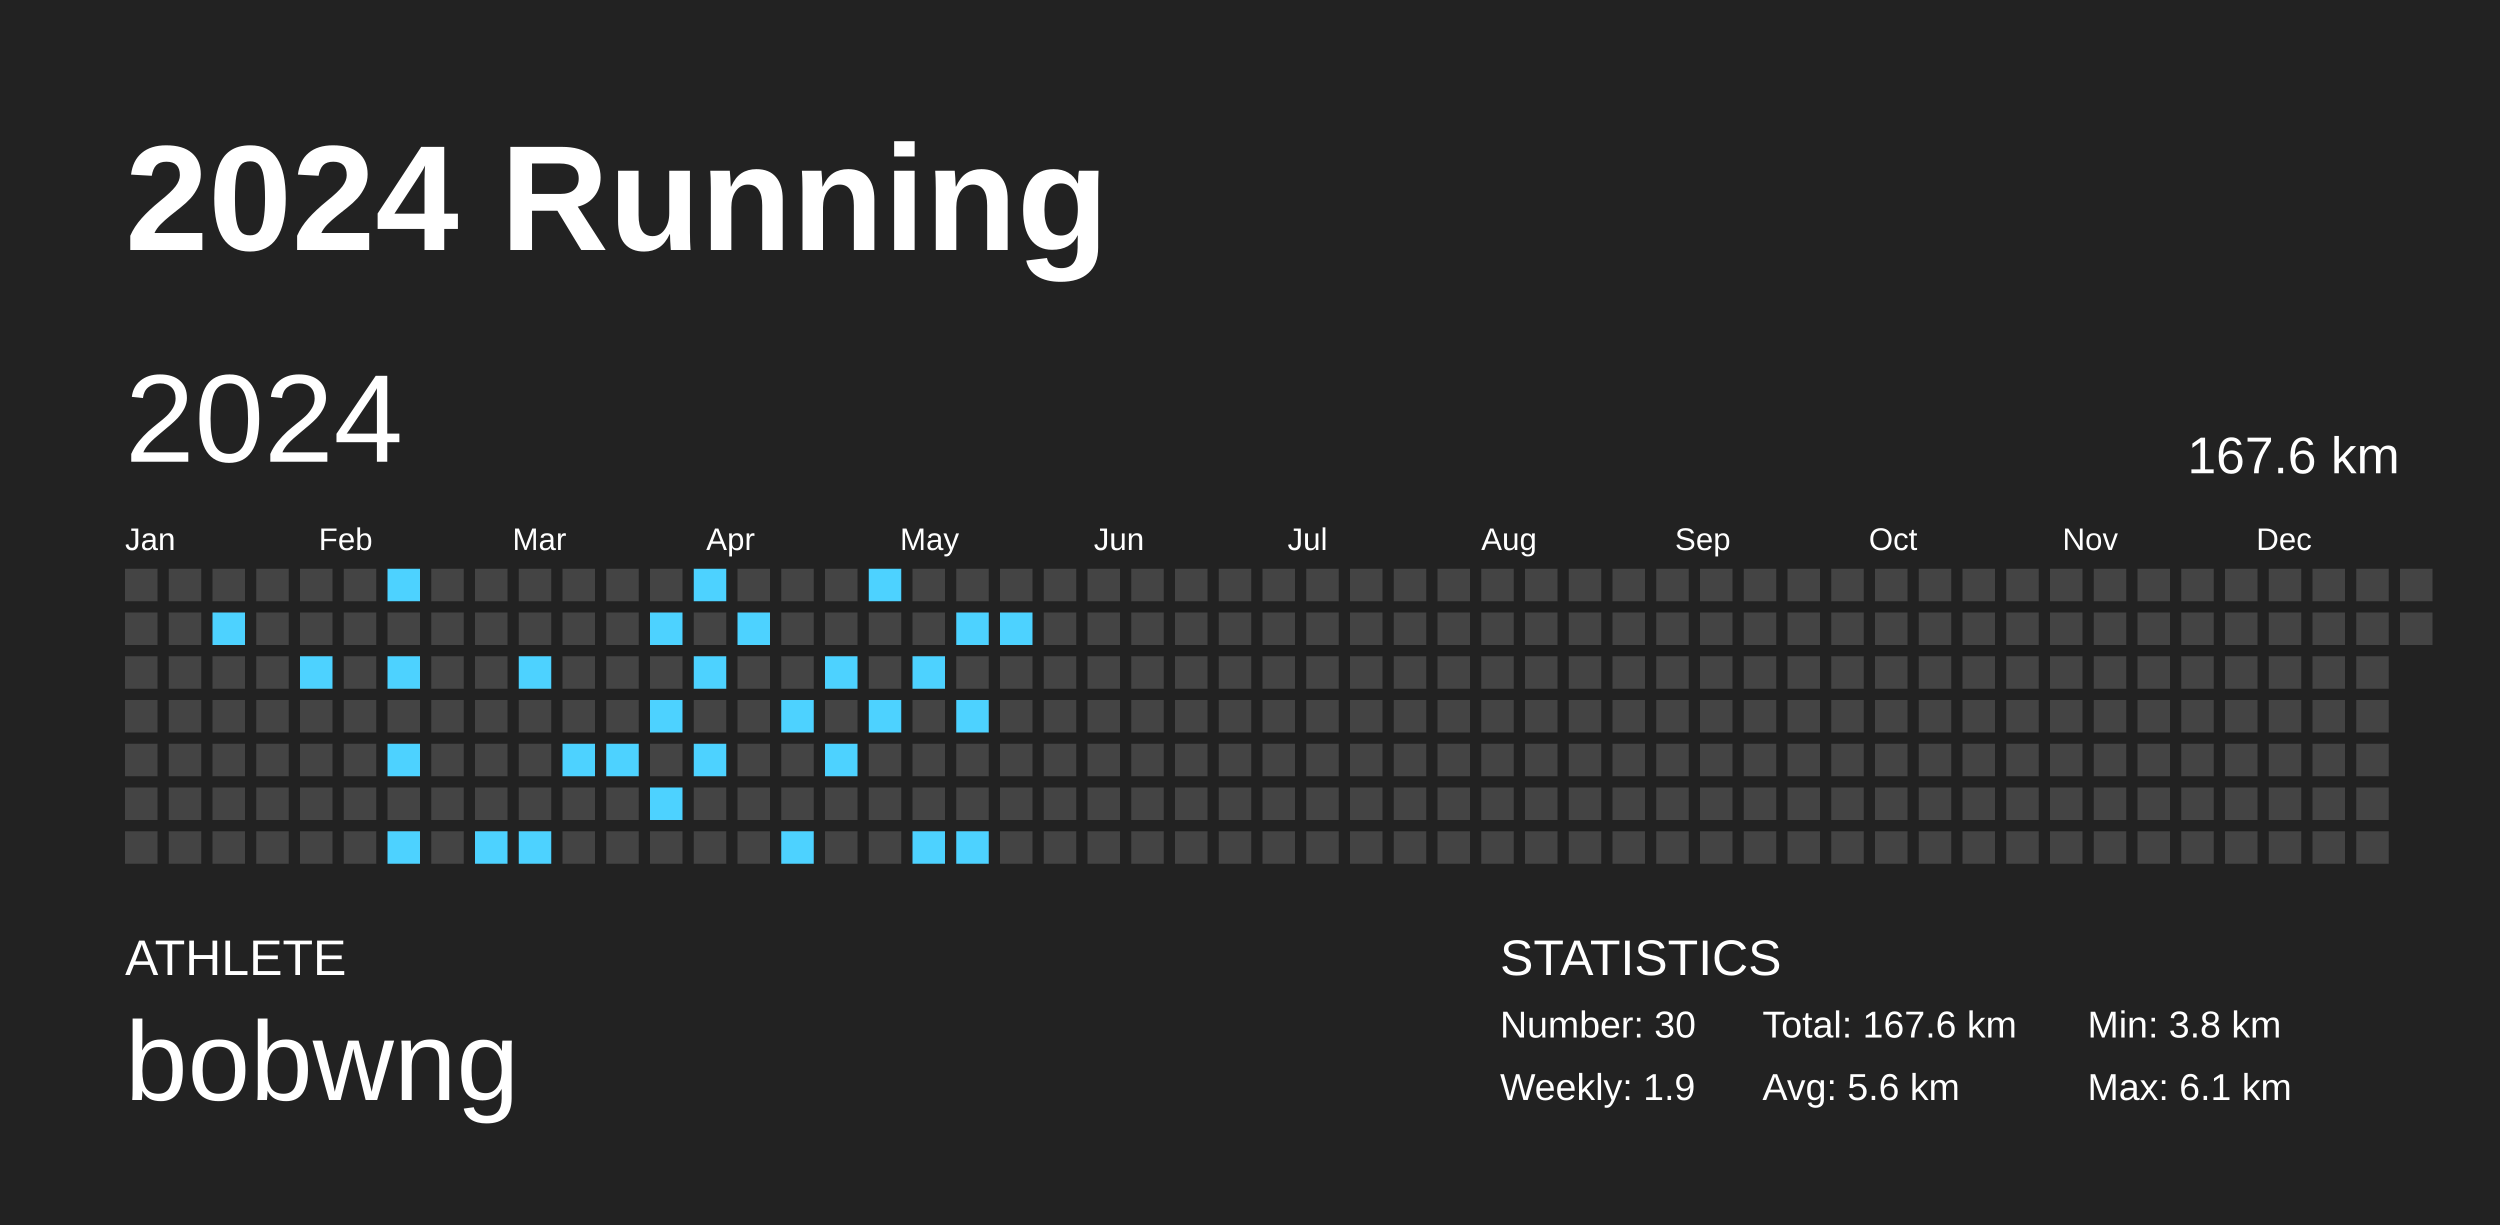
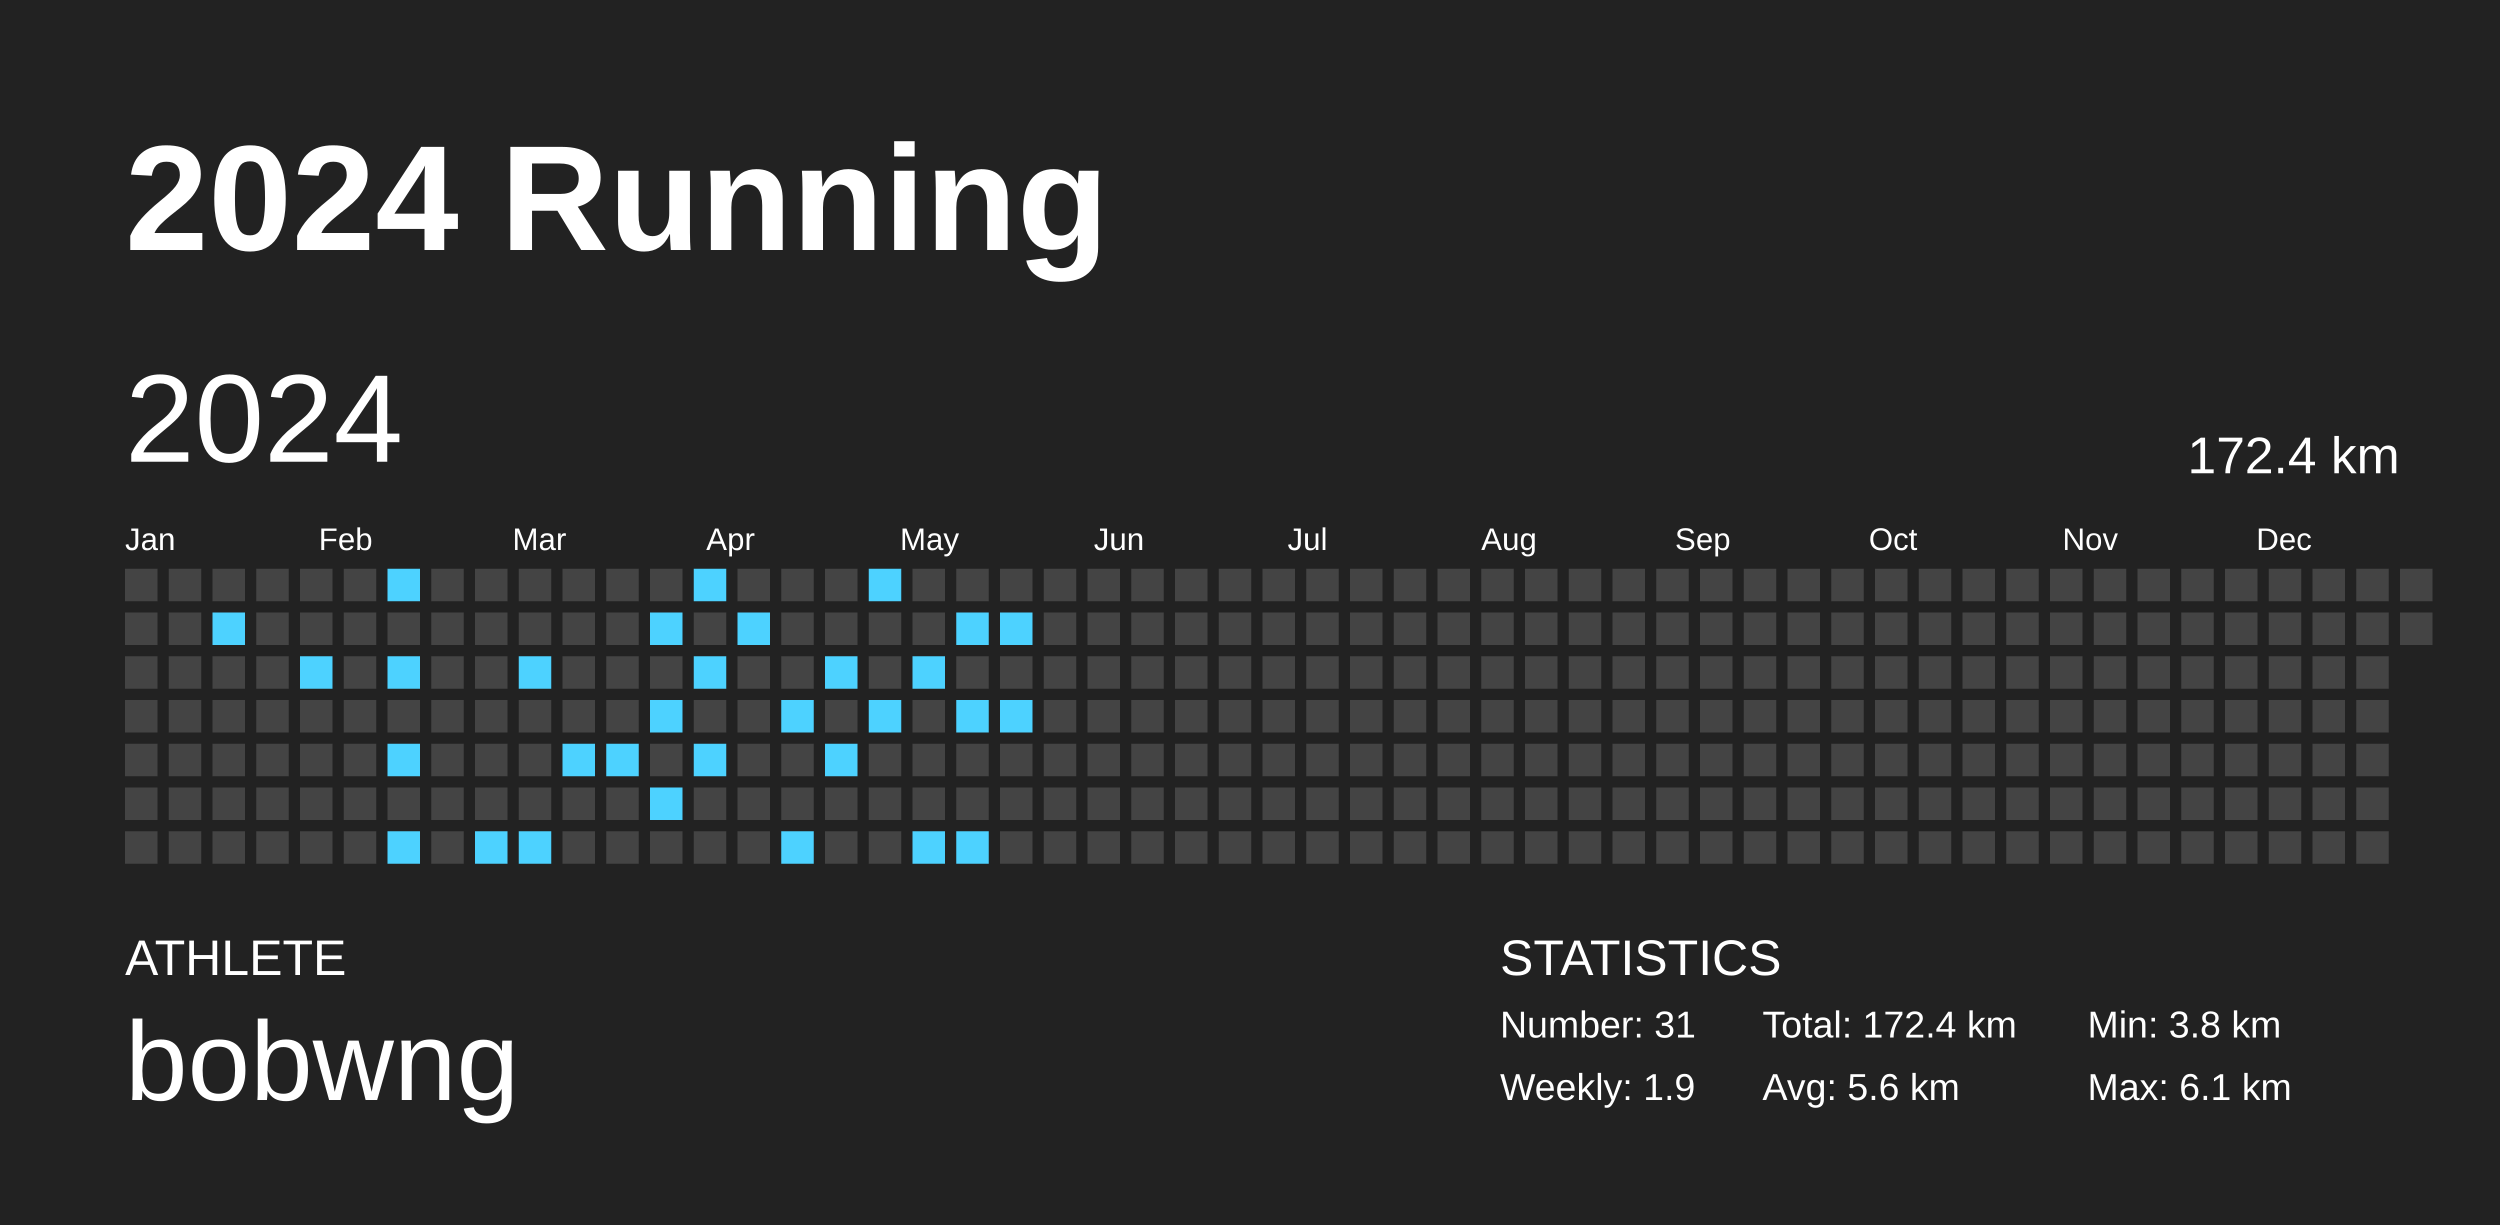
<svg xmlns="http://www.w3.org/2000/svg" baseProfile="full" height="98mm" version="1.1" viewBox="0,0,200,98" width="200mm">
  <defs />
  <rect fill="#222222" height="98" width="200" x="0" y="0" />
  <text fill="#FFFFFF" style="font-size:12px; font-family:Arial; font-weight:bold;" x="10" y="20">2024 Running</text>
  <text fill="#FFFFFF" style="font-size:4px; font-family:Arial" x="10" y="78">ATHLETE</text>
  <text fill="#FFFFFF" style="font-size:9px; font-family:Arial" x="10" y="88">bobwng</text>
  <text fill="#FFFFFF" style="font-size:4px; font-family:Arial" x="120" y="78">STATISTICS</text>
-   <text fill="#FFFFFF" style="font-size:3px; font-family:Arial" x="120" y="83">Number: 30</text>
+   <text fill="#FFFFFF" style="font-size:3px; font-family:Arial" x="120" y="83">Number: 31</text>
  <text fill="#FFFFFF" style="font-size:3px; font-family:Arial" x="120" y="88">Weekly: 1.9</text>
-   <text fill="#FFFFFF" style="font-size:3px; font-family:Arial" x="141" y="83">Total: 167.6 km</text>
+   <text fill="#FFFFFF" style="font-size:3px; font-family:Arial" x="141" y="83">Total: 172.4 km</text>
  <text fill="#FFFFFF" style="font-size:3px; font-family:Arial" x="141" y="88">Avg: 5.6 km</text>
  <text fill="#FFFFFF" style="font-size:3px; font-family:Arial" x="167" y="83">Min: 3.8 km</text>
  <text fill="#FFFFFF" style="font-size:3px; font-family:Arial" x="167" y="88">Max: 6.1 km</text>
  <text dominant-baseline="hanging" fill="#FFFFFF" style="font-size:10.0px; font-family:Arial;" x="10" y="30">2024</text>
-   <text dominant-baseline="hanging" fill="#FFFFFF" style="font-size:4.125px; font-family:Arial;" x="175" y="35">167.6 km</text>
+   <text dominant-baseline="hanging" fill="#FFFFFF" style="font-size:4.125px; font-family:Arial;" x="175" y="35">172.4 km</text>
  <text fill="#FFFFFF" style="font-size:2.5px; font-family:Arial" x="10.0" y="44">Jan</text>
  <text fill="#FFFFFF" style="font-size:2.5px; font-family:Arial" x="25.5" y="44">Feb</text>
  <text fill="#FFFFFF" style="font-size:2.5px; font-family:Arial" x="41.0" y="44">Mar</text>
  <text fill="#FFFFFF" style="font-size:2.5px; font-family:Arial" x="56.5" y="44">Apr</text>
  <text fill="#FFFFFF" style="font-size:2.5px; font-family:Arial" x="72.0" y="44">May</text>
  <text fill="#FFFFFF" style="font-size:2.5px; font-family:Arial" x="87.5" y="44">Jun</text>
  <text fill="#FFFFFF" style="font-size:2.5px; font-family:Arial" x="103.0" y="44">Jul</text>
  <text fill="#FFFFFF" style="font-size:2.5px; font-family:Arial" x="118.5" y="44">Aug</text>
  <text fill="#FFFFFF" style="font-size:2.5px; font-family:Arial" x="134.0" y="44">Sep</text>
  <text fill="#FFFFFF" style="font-size:2.5px; font-family:Arial" x="149.5" y="44">Oct</text>
  <text fill="#FFFFFF" style="font-size:2.5px; font-family:Arial" x="165.0" y="44">Nov</text>
  <text fill="#FFFFFF" style="font-size:2.5px; font-family:Arial" x="180.5" y="44">Dec</text>
  <rect fill="#444444" height="2.6" width="2.6" x="10.0" y="45.5" />
  <rect fill="#444444" height="2.6" width="2.6" x="10.0" y="49.0" />
  <rect fill="#444444" height="2.6" width="2.6" x="10.0" y="52.5" />
  <rect fill="#444444" height="2.6" width="2.6" x="10.0" y="56.0" />
  <rect fill="#444444" height="2.6" width="2.6" x="10.0" y="59.5" />
  <rect fill="#444444" height="2.6" width="2.6" x="10.0" y="63.0" />
  <rect fill="#444444" height="2.6" width="2.6" x="10.0" y="66.5" />
  <rect fill="#444444" height="2.6" width="2.6" x="13.5" y="45.5" />
  <rect fill="#444444" height="2.6" width="2.6" x="13.5" y="49.0" />
  <rect fill="#444444" height="2.6" width="2.6" x="13.5" y="52.5" />
  <rect fill="#444444" height="2.6" width="2.6" x="13.5" y="56.0" />
  <rect fill="#444444" height="2.6" width="2.6" x="13.5" y="59.5" />
  <rect fill="#444444" height="2.6" width="2.6" x="13.5" y="63.0" />
  <rect fill="#444444" height="2.6" width="2.6" x="13.5" y="66.5" />
  <rect fill="#444444" height="2.6" width="2.6" x="17.0" y="45.5" />
  <rect fill="#4dd2ff" height="2.6" width="2.6" x="17.0" y="49.0" />
  <rect fill="#444444" height="2.6" width="2.6" x="17.0" y="52.5" />
  <rect fill="#444444" height="2.6" width="2.6" x="17.0" y="56.0" />
  <rect fill="#444444" height="2.6" width="2.6" x="17.0" y="59.5" />
  <rect fill="#444444" height="2.6" width="2.6" x="17.0" y="63.0" />
  <rect fill="#444444" height="2.6" width="2.6" x="17.0" y="66.5" />
  <rect fill="#444444" height="2.6" width="2.6" x="20.5" y="45.5" />
  <rect fill="#444444" height="2.6" width="2.6" x="20.5" y="49.0" />
  <rect fill="#444444" height="2.6" width="2.6" x="20.5" y="52.5" />
  <rect fill="#444444" height="2.6" width="2.6" x="20.5" y="56.0" />
  <rect fill="#444444" height="2.6" width="2.6" x="20.5" y="59.5" />
  <rect fill="#444444" height="2.6" width="2.6" x="20.5" y="63.0" />
  <rect fill="#444444" height="2.6" width="2.6" x="20.5" y="66.5" />
  <rect fill="#444444" height="2.6" width="2.6" x="24.0" y="45.5" />
  <rect fill="#444444" height="2.6" width="2.6" x="24.0" y="49.0" />
  <rect fill="#4dd2ff" height="2.6" width="2.6" x="24.0" y="52.5" />
  <rect fill="#444444" height="2.6" width="2.6" x="24.0" y="56.0" />
  <rect fill="#444444" height="2.6" width="2.6" x="24.0" y="59.5" />
  <rect fill="#444444" height="2.6" width="2.6" x="24.0" y="63.0" />
  <rect fill="#444444" height="2.6" width="2.6" x="24.0" y="66.5" />
  <rect fill="#444444" height="2.6" width="2.6" x="27.5" y="45.5" />
  <rect fill="#444444" height="2.6" width="2.6" x="27.5" y="49.0" />
  <rect fill="#444444" height="2.6" width="2.6" x="27.5" y="52.5" />
  <rect fill="#444444" height="2.6" width="2.6" x="27.5" y="56.0" />
  <rect fill="#444444" height="2.6" width="2.6" x="27.5" y="59.5" />
  <rect fill="#444444" height="2.6" width="2.6" x="27.5" y="63.0" />
  <rect fill="#444444" height="2.6" width="2.6" x="27.5" y="66.5" />
  <rect fill="#4dd2ff" height="2.6" width="2.6" x="31.0" y="45.5" />
  <rect fill="#444444" height="2.6" width="2.6" x="31.0" y="49.0" />
  <rect fill="#4dd2ff" height="2.6" width="2.6" x="31.0" y="52.5" />
  <rect fill="#444444" height="2.6" width="2.6" x="31.0" y="56.0" />
  <rect fill="#4dd2ff" height="2.6" width="2.6" x="31.0" y="59.5" />
  <rect fill="#444444" height="2.6" width="2.6" x="31.0" y="63.0" />
  <rect fill="#4dd2ff" height="2.6" width="2.6" x="31.0" y="66.5" />
  <rect fill="#444444" height="2.6" width="2.6" x="34.5" y="45.5" />
  <rect fill="#444444" height="2.6" width="2.6" x="34.5" y="49.0" />
  <rect fill="#444444" height="2.6" width="2.6" x="34.5" y="52.5" />
  <rect fill="#444444" height="2.6" width="2.6" x="34.5" y="56.0" />
  <rect fill="#444444" height="2.6" width="2.6" x="34.5" y="59.5" />
  <rect fill="#444444" height="2.6" width="2.6" x="34.5" y="63.0" />
  <rect fill="#444444" height="2.6" width="2.6" x="34.5" y="66.5" />
  <rect fill="#444444" height="2.6" width="2.6" x="38.0" y="45.5" />
  <rect fill="#444444" height="2.6" width="2.6" x="38.0" y="49.0" />
  <rect fill="#444444" height="2.6" width="2.6" x="38.0" y="52.5" />
  <rect fill="#444444" height="2.6" width="2.6" x="38.0" y="56.0" />
  <rect fill="#444444" height="2.6" width="2.6" x="38.0" y="59.5" />
  <rect fill="#444444" height="2.6" width="2.6" x="38.0" y="63.0" />
  <rect fill="#4dd2ff" height="2.6" width="2.6" x="38.0" y="66.5" />
  <rect fill="#444444" height="2.6" width="2.6" x="41.5" y="45.5" />
  <rect fill="#444444" height="2.6" width="2.6" x="41.5" y="49.0" />
  <rect fill="#4dd2ff" height="2.6" width="2.6" x="41.5" y="52.5" />
  <rect fill="#444444" height="2.6" width="2.6" x="41.5" y="56.0" />
  <rect fill="#444444" height="2.6" width="2.6" x="41.5" y="59.5" />
  <rect fill="#444444" height="2.6" width="2.6" x="41.5" y="63.0" />
  <rect fill="#4dd2ff" height="2.6" width="2.6" x="41.5" y="66.5" />
  <rect fill="#444444" height="2.6" width="2.6" x="45.0" y="45.5" />
  <rect fill="#444444" height="2.6" width="2.6" x="45.0" y="49.0" />
  <rect fill="#444444" height="2.6" width="2.6" x="45.0" y="52.5" />
  <rect fill="#444444" height="2.6" width="2.6" x="45.0" y="56.0" />
  <rect fill="#4dd2ff" height="2.6" width="2.6" x="45.0" y="59.5" />
  <rect fill="#444444" height="2.6" width="2.6" x="45.0" y="63.0" />
  <rect fill="#444444" height="2.6" width="2.6" x="45.0" y="66.5" />
  <rect fill="#444444" height="2.6" width="2.6" x="48.5" y="45.5" />
  <rect fill="#444444" height="2.6" width="2.6" x="48.5" y="49.0" />
  <rect fill="#444444" height="2.6" width="2.6" x="48.5" y="52.5" />
  <rect fill="#444444" height="2.6" width="2.6" x="48.5" y="56.0" />
  <rect fill="#4dd2ff" height="2.6" width="2.6" x="48.5" y="59.5" />
  <rect fill="#444444" height="2.6" width="2.6" x="48.5" y="63.0" />
  <rect fill="#444444" height="2.6" width="2.6" x="48.5" y="66.5" />
  <rect fill="#444444" height="2.6" width="2.6" x="52.0" y="45.5" />
  <rect fill="#4dd2ff" height="2.6" width="2.6" x="52.0" y="49.0" />
  <rect fill="#444444" height="2.6" width="2.6" x="52.0" y="52.5" />
  <rect fill="#4dd2ff" height="2.6" width="2.6" x="52.0" y="56.0" />
  <rect fill="#444444" height="2.6" width="2.6" x="52.0" y="59.5" />
  <rect fill="#4dd2ff" height="2.6" width="2.6" x="52.0" y="63.0" />
  <rect fill="#444444" height="2.6" width="2.6" x="52.0" y="66.5" />
  <rect fill="#4dd2ff" height="2.6" width="2.6" x="55.5" y="45.5" />
  <rect fill="#444444" height="2.6" width="2.6" x="55.5" y="49.0" />
  <rect fill="#4dd2ff" height="2.6" width="2.6" x="55.5" y="52.5" />
  <rect fill="#444444" height="2.6" width="2.6" x="55.5" y="56.0" />
  <rect fill="#4dd2ff" height="2.6" width="2.6" x="55.5" y="59.5" />
  <rect fill="#444444" height="2.6" width="2.6" x="55.5" y="63.0" />
  <rect fill="#444444" height="2.6" width="2.6" x="55.5" y="66.5" />
  <rect fill="#444444" height="2.6" width="2.6" x="59.0" y="45.5" />
  <rect fill="#4dd2ff" height="2.6" width="2.6" x="59.0" y="49.0" />
  <rect fill="#444444" height="2.6" width="2.6" x="59.0" y="52.5" />
  <rect fill="#444444" height="2.6" width="2.6" x="59.0" y="56.0" />
  <rect fill="#444444" height="2.6" width="2.6" x="59.0" y="59.5" />
  <rect fill="#444444" height="2.6" width="2.6" x="59.0" y="63.0" />
  <rect fill="#444444" height="2.6" width="2.6" x="59.0" y="66.5" />
  <rect fill="#444444" height="2.6" width="2.6" x="62.5" y="45.5" />
  <rect fill="#444444" height="2.6" width="2.6" x="62.5" y="49.0" />
  <rect fill="#444444" height="2.6" width="2.6" x="62.5" y="52.5" />
  <rect fill="#4dd2ff" height="2.6" width="2.6" x="62.5" y="56.0" />
  <rect fill="#444444" height="2.6" width="2.6" x="62.5" y="59.5" />
  <rect fill="#444444" height="2.6" width="2.6" x="62.5" y="63.0" />
  <rect fill="#4dd2ff" height="2.6" width="2.6" x="62.5" y="66.5" />
  <rect fill="#444444" height="2.6" width="2.6" x="66.0" y="45.5" />
  <rect fill="#444444" height="2.6" width="2.6" x="66.0" y="49.0" />
  <rect fill="#4dd2ff" height="2.6" width="2.6" x="66.0" y="52.5" />
  <rect fill="#444444" height="2.6" width="2.6" x="66.0" y="56.0" />
  <rect fill="#4dd2ff" height="2.6" width="2.6" x="66.0" y="59.5" />
  <rect fill="#444444" height="2.6" width="2.6" x="66.0" y="63.0" />
  <rect fill="#444444" height="2.6" width="2.6" x="66.0" y="66.5" />
  <rect fill="#4dd2ff" height="2.6" width="2.6" x="69.5" y="45.5" />
  <rect fill="#444444" height="2.6" width="2.6" x="69.5" y="49.0" />
  <rect fill="#444444" height="2.6" width="2.6" x="69.5" y="52.5" />
  <rect fill="#4dd2ff" height="2.6" width="2.6" x="69.5" y="56.0" />
  <rect fill="#444444" height="2.6" width="2.6" x="69.5" y="59.5" />
  <rect fill="#444444" height="2.6" width="2.6" x="69.5" y="63.0" />
  <rect fill="#444444" height="2.6" width="2.6" x="69.5" y="66.5" />
  <rect fill="#444444" height="2.6" width="2.6" x="73.0" y="45.5" />
  <rect fill="#444444" height="2.6" width="2.6" x="73.0" y="49.0" />
  <rect fill="#4dd2ff" height="2.6" width="2.6" x="73.0" y="52.5" />
  <rect fill="#444444" height="2.6" width="2.6" x="73.0" y="56.0" />
  <rect fill="#444444" height="2.6" width="2.6" x="73.0" y="59.5" />
  <rect fill="#444444" height="2.6" width="2.6" x="73.0" y="63.0" />
  <rect fill="#4dd2ff" height="2.6" width="2.6" x="73.0" y="66.5" />
  <rect fill="#444444" height="2.6" width="2.6" x="76.5" y="45.5" />
  <rect fill="#4dd2ff" height="2.6" width="2.6" x="76.5" y="49.0" />
  <rect fill="#444444" height="2.6" width="2.6" x="76.5" y="52.5" />
  <rect fill="#4dd2ff" height="2.6" width="2.6" x="76.5" y="56.0" />
  <rect fill="#444444" height="2.6" width="2.6" x="76.5" y="59.5" />
  <rect fill="#444444" height="2.6" width="2.6" x="76.5" y="63.0" />
  <rect fill="#4dd2ff" height="2.6" width="2.6" x="76.5" y="66.5" />
  <rect fill="#444444" height="2.6" width="2.6" x="80.0" y="45.5" />
  <rect fill="#4dd2ff" height="2.6" width="2.6" x="80.0" y="49.0" />
  <rect fill="#444444" height="2.6" width="2.6" x="80.0" y="52.5" />
-   <rect fill="#444444" height="2.6" width="2.6" x="80.0" y="56.0" />
+   <rect fill="#4dd2ff" height="2.6" width="2.6" x="80.0" y="56.0" />
  <rect fill="#444444" height="2.6" width="2.6" x="80.0" y="59.5" />
  <rect fill="#444444" height="2.6" width="2.6" x="80.0" y="63.0" />
  <rect fill="#444444" height="2.6" width="2.6" x="80.0" y="66.5" />
  <rect fill="#444444" height="2.6" width="2.6" x="83.5" y="45.5" />
  <rect fill="#444444" height="2.6" width="2.6" x="83.5" y="49.0" />
  <rect fill="#444444" height="2.6" width="2.6" x="83.5" y="52.5" />
  <rect fill="#444444" height="2.6" width="2.6" x="83.5" y="56.0" />
  <rect fill="#444444" height="2.6" width="2.6" x="83.5" y="59.5" />
  <rect fill="#444444" height="2.6" width="2.6" x="83.5" y="63.0" />
  <rect fill="#444444" height="2.6" width="2.6" x="83.5" y="66.5" />
  <rect fill="#444444" height="2.6" width="2.6" x="87.0" y="45.5" />
  <rect fill="#444444" height="2.6" width="2.6" x="87.0" y="49.0" />
  <rect fill="#444444" height="2.6" width="2.6" x="87.0" y="52.5" />
  <rect fill="#444444" height="2.6" width="2.6" x="87.0" y="56.0" />
  <rect fill="#444444" height="2.6" width="2.6" x="87.0" y="59.5" />
  <rect fill="#444444" height="2.6" width="2.6" x="87.0" y="63.0" />
  <rect fill="#444444" height="2.6" width="2.6" x="87.0" y="66.5" />
  <rect fill="#444444" height="2.6" width="2.6" x="90.5" y="45.5" />
  <rect fill="#444444" height="2.6" width="2.6" x="90.5" y="49.0" />
  <rect fill="#444444" height="2.6" width="2.6" x="90.5" y="52.5" />
  <rect fill="#444444" height="2.6" width="2.6" x="90.5" y="56.0" />
  <rect fill="#444444" height="2.6" width="2.6" x="90.5" y="59.5" />
  <rect fill="#444444" height="2.6" width="2.6" x="90.5" y="63.0" />
  <rect fill="#444444" height="2.6" width="2.6" x="90.5" y="66.5" />
  <rect fill="#444444" height="2.6" width="2.6" x="94.0" y="45.5" />
  <rect fill="#444444" height="2.6" width="2.6" x="94.0" y="49.0" />
  <rect fill="#444444" height="2.6" width="2.6" x="94.0" y="52.5" />
  <rect fill="#444444" height="2.6" width="2.6" x="94.0" y="56.0" />
  <rect fill="#444444" height="2.6" width="2.6" x="94.0" y="59.5" />
  <rect fill="#444444" height="2.6" width="2.6" x="94.0" y="63.0" />
  <rect fill="#444444" height="2.6" width="2.6" x="94.0" y="66.5" />
  <rect fill="#444444" height="2.6" width="2.6" x="97.5" y="45.5" />
  <rect fill="#444444" height="2.6" width="2.6" x="97.5" y="49.0" />
  <rect fill="#444444" height="2.6" width="2.6" x="97.5" y="52.5" />
  <rect fill="#444444" height="2.6" width="2.6" x="97.5" y="56.0" />
  <rect fill="#444444" height="2.6" width="2.6" x="97.5" y="59.5" />
  <rect fill="#444444" height="2.6" width="2.6" x="97.5" y="63.0" />
  <rect fill="#444444" height="2.6" width="2.6" x="97.5" y="66.5" />
  <rect fill="#444444" height="2.6" width="2.6" x="101.0" y="45.5" />
  <rect fill="#444444" height="2.6" width="2.6" x="101.0" y="49.0" />
  <rect fill="#444444" height="2.6" width="2.6" x="101.0" y="52.5" />
  <rect fill="#444444" height="2.6" width="2.6" x="101.0" y="56.0" />
  <rect fill="#444444" height="2.6" width="2.6" x="101.0" y="59.5" />
  <rect fill="#444444" height="2.6" width="2.6" x="101.0" y="63.0" />
  <rect fill="#444444" height="2.6" width="2.6" x="101.0" y="66.5" />
  <rect fill="#444444" height="2.6" width="2.6" x="104.5" y="45.5" />
  <rect fill="#444444" height="2.6" width="2.6" x="104.5" y="49.0" />
  <rect fill="#444444" height="2.6" width="2.6" x="104.5" y="52.5" />
  <rect fill="#444444" height="2.6" width="2.6" x="104.5" y="56.0" />
  <rect fill="#444444" height="2.6" width="2.6" x="104.5" y="59.5" />
  <rect fill="#444444" height="2.6" width="2.6" x="104.5" y="63.0" />
  <rect fill="#444444" height="2.6" width="2.6" x="104.5" y="66.5" />
  <rect fill="#444444" height="2.6" width="2.6" x="108.0" y="45.5" />
  <rect fill="#444444" height="2.6" width="2.6" x="108.0" y="49.0" />
  <rect fill="#444444" height="2.6" width="2.6" x="108.0" y="52.5" />
  <rect fill="#444444" height="2.6" width="2.6" x="108.0" y="56.0" />
  <rect fill="#444444" height="2.6" width="2.6" x="108.0" y="59.5" />
  <rect fill="#444444" height="2.6" width="2.6" x="108.0" y="63.0" />
  <rect fill="#444444" height="2.6" width="2.6" x="108.0" y="66.5" />
  <rect fill="#444444" height="2.6" width="2.6" x="111.5" y="45.5" />
  <rect fill="#444444" height="2.6" width="2.6" x="111.5" y="49.0" />
  <rect fill="#444444" height="2.6" width="2.6" x="111.5" y="52.5" />
  <rect fill="#444444" height="2.6" width="2.6" x="111.5" y="56.0" />
  <rect fill="#444444" height="2.6" width="2.6" x="111.5" y="59.5" />
  <rect fill="#444444" height="2.6" width="2.6" x="111.5" y="63.0" />
  <rect fill="#444444" height="2.6" width="2.6" x="111.5" y="66.5" />
  <rect fill="#444444" height="2.6" width="2.6" x="115.0" y="45.5" />
  <rect fill="#444444" height="2.6" width="2.6" x="115.0" y="49.0" />
  <rect fill="#444444" height="2.6" width="2.6" x="115.0" y="52.5" />
  <rect fill="#444444" height="2.6" width="2.6" x="115.0" y="56.0" />
  <rect fill="#444444" height="2.6" width="2.6" x="115.0" y="59.5" />
  <rect fill="#444444" height="2.6" width="2.6" x="115.0" y="63.0" />
  <rect fill="#444444" height="2.6" width="2.6" x="115.0" y="66.5" />
  <rect fill="#444444" height="2.6" width="2.6" x="118.5" y="45.5" />
  <rect fill="#444444" height="2.6" width="2.6" x="118.5" y="49.0" />
  <rect fill="#444444" height="2.6" width="2.6" x="118.5" y="52.5" />
  <rect fill="#444444" height="2.6" width="2.6" x="118.5" y="56.0" />
  <rect fill="#444444" height="2.6" width="2.6" x="118.5" y="59.5" />
  <rect fill="#444444" height="2.6" width="2.6" x="118.5" y="63.0" />
  <rect fill="#444444" height="2.6" width="2.6" x="118.5" y="66.5" />
  <rect fill="#444444" height="2.6" width="2.6" x="122.0" y="45.5" />
  <rect fill="#444444" height="2.6" width="2.6" x="122.0" y="49.0" />
  <rect fill="#444444" height="2.6" width="2.6" x="122.0" y="52.5" />
  <rect fill="#444444" height="2.6" width="2.6" x="122.0" y="56.0" />
  <rect fill="#444444" height="2.6" width="2.6" x="122.0" y="59.5" />
  <rect fill="#444444" height="2.6" width="2.6" x="122.0" y="63.0" />
  <rect fill="#444444" height="2.6" width="2.6" x="122.0" y="66.5" />
  <rect fill="#444444" height="2.6" width="2.6" x="125.5" y="45.5" />
  <rect fill="#444444" height="2.6" width="2.6" x="125.5" y="49.0" />
  <rect fill="#444444" height="2.6" width="2.6" x="125.5" y="52.5" />
  <rect fill="#444444" height="2.6" width="2.6" x="125.5" y="56.0" />
  <rect fill="#444444" height="2.6" width="2.6" x="125.5" y="59.5" />
  <rect fill="#444444" height="2.6" width="2.6" x="125.5" y="63.0" />
  <rect fill="#444444" height="2.6" width="2.6" x="125.5" y="66.5" />
  <rect fill="#444444" height="2.6" width="2.6" x="129.0" y="45.5" />
  <rect fill="#444444" height="2.6" width="2.6" x="129.0" y="49.0" />
  <rect fill="#444444" height="2.6" width="2.6" x="129.0" y="52.5" />
  <rect fill="#444444" height="2.6" width="2.6" x="129.0" y="56.0" />
  <rect fill="#444444" height="2.6" width="2.6" x="129.0" y="59.5" />
  <rect fill="#444444" height="2.6" width="2.6" x="129.0" y="63.0" />
  <rect fill="#444444" height="2.6" width="2.6" x="129.0" y="66.5" />
  <rect fill="#444444" height="2.6" width="2.6" x="132.5" y="45.5" />
  <rect fill="#444444" height="2.6" width="2.6" x="132.5" y="49.0" />
  <rect fill="#444444" height="2.6" width="2.6" x="132.5" y="52.5" />
  <rect fill="#444444" height="2.6" width="2.6" x="132.5" y="56.0" />
  <rect fill="#444444" height="2.6" width="2.6" x="132.5" y="59.5" />
  <rect fill="#444444" height="2.6" width="2.6" x="132.5" y="63.0" />
  <rect fill="#444444" height="2.6" width="2.6" x="132.5" y="66.5" />
  <rect fill="#444444" height="2.6" width="2.6" x="136.0" y="45.5" />
  <rect fill="#444444" height="2.6" width="2.6" x="136.0" y="49.0" />
  <rect fill="#444444" height="2.6" width="2.6" x="136.0" y="52.5" />
  <rect fill="#444444" height="2.6" width="2.6" x="136.0" y="56.0" />
  <rect fill="#444444" height="2.6" width="2.6" x="136.0" y="59.5" />
  <rect fill="#444444" height="2.6" width="2.6" x="136.0" y="63.0" />
  <rect fill="#444444" height="2.6" width="2.6" x="136.0" y="66.5" />
  <rect fill="#444444" height="2.6" width="2.6" x="139.5" y="45.5" />
  <rect fill="#444444" height="2.6" width="2.6" x="139.5" y="49.0" />
  <rect fill="#444444" height="2.6" width="2.6" x="139.5" y="52.5" />
  <rect fill="#444444" height="2.6" width="2.6" x="139.5" y="56.0" />
  <rect fill="#444444" height="2.6" width="2.6" x="139.5" y="59.5" />
  <rect fill="#444444" height="2.6" width="2.6" x="139.5" y="63.0" />
  <rect fill="#444444" height="2.6" width="2.6" x="139.5" y="66.5" />
  <rect fill="#444444" height="2.6" width="2.6" x="143.0" y="45.5" />
  <rect fill="#444444" height="2.6" width="2.6" x="143.0" y="49.0" />
  <rect fill="#444444" height="2.6" width="2.6" x="143.0" y="52.5" />
  <rect fill="#444444" height="2.6" width="2.6" x="143.0" y="56.0" />
  <rect fill="#444444" height="2.6" width="2.6" x="143.0" y="59.5" />
  <rect fill="#444444" height="2.6" width="2.6" x="143.0" y="63.0" />
  <rect fill="#444444" height="2.6" width="2.6" x="143.0" y="66.5" />
  <rect fill="#444444" height="2.6" width="2.6" x="146.5" y="45.5" />
  <rect fill="#444444" height="2.6" width="2.6" x="146.5" y="49.0" />
  <rect fill="#444444" height="2.6" width="2.6" x="146.5" y="52.5" />
  <rect fill="#444444" height="2.6" width="2.6" x="146.5" y="56.0" />
  <rect fill="#444444" height="2.6" width="2.6" x="146.5" y="59.5" />
  <rect fill="#444444" height="2.6" width="2.6" x="146.5" y="63.0" />
  <rect fill="#444444" height="2.6" width="2.6" x="146.5" y="66.5" />
  <rect fill="#444444" height="2.6" width="2.6" x="150.0" y="45.5" />
  <rect fill="#444444" height="2.6" width="2.6" x="150.0" y="49.0" />
  <rect fill="#444444" height="2.6" width="2.6" x="150.0" y="52.5" />
  <rect fill="#444444" height="2.6" width="2.6" x="150.0" y="56.0" />
  <rect fill="#444444" height="2.6" width="2.6" x="150.0" y="59.5" />
  <rect fill="#444444" height="2.6" width="2.6" x="150.0" y="63.0" />
  <rect fill="#444444" height="2.6" width="2.6" x="150.0" y="66.5" />
  <rect fill="#444444" height="2.6" width="2.6" x="153.5" y="45.5" />
  <rect fill="#444444" height="2.6" width="2.6" x="153.5" y="49.0" />
  <rect fill="#444444" height="2.6" width="2.6" x="153.5" y="52.5" />
  <rect fill="#444444" height="2.6" width="2.6" x="153.5" y="56.0" />
  <rect fill="#444444" height="2.6" width="2.6" x="153.5" y="59.5" />
  <rect fill="#444444" height="2.6" width="2.6" x="153.5" y="63.0" />
  <rect fill="#444444" height="2.6" width="2.6" x="153.5" y="66.5" />
  <rect fill="#444444" height="2.6" width="2.6" x="157.0" y="45.5" />
  <rect fill="#444444" height="2.6" width="2.6" x="157.0" y="49.0" />
  <rect fill="#444444" height="2.6" width="2.6" x="157.0" y="52.5" />
  <rect fill="#444444" height="2.6" width="2.6" x="157.0" y="56.0" />
  <rect fill="#444444" height="2.6" width="2.6" x="157.0" y="59.5" />
  <rect fill="#444444" height="2.6" width="2.6" x="157.0" y="63.0" />
  <rect fill="#444444" height="2.6" width="2.6" x="157.0" y="66.5" />
  <rect fill="#444444" height="2.6" width="2.6" x="160.5" y="45.5" />
  <rect fill="#444444" height="2.6" width="2.6" x="160.5" y="49.0" />
  <rect fill="#444444" height="2.6" width="2.6" x="160.5" y="52.5" />
  <rect fill="#444444" height="2.6" width="2.6" x="160.5" y="56.0" />
  <rect fill="#444444" height="2.6" width="2.6" x="160.5" y="59.5" />
  <rect fill="#444444" height="2.6" width="2.6" x="160.5" y="63.0" />
  <rect fill="#444444" height="2.6" width="2.6" x="160.5" y="66.5" />
  <rect fill="#444444" height="2.6" width="2.6" x="164.0" y="45.5" />
  <rect fill="#444444" height="2.6" width="2.6" x="164.0" y="49.0" />
  <rect fill="#444444" height="2.6" width="2.6" x="164.0" y="52.5" />
  <rect fill="#444444" height="2.6" width="2.6" x="164.0" y="56.0" />
  <rect fill="#444444" height="2.6" width="2.6" x="164.0" y="59.5" />
  <rect fill="#444444" height="2.6" width="2.6" x="164.0" y="63.0" />
  <rect fill="#444444" height="2.6" width="2.6" x="164.0" y="66.5" />
  <rect fill="#444444" height="2.6" width="2.6" x="167.5" y="45.5" />
  <rect fill="#444444" height="2.6" width="2.6" x="167.5" y="49.0" />
  <rect fill="#444444" height="2.6" width="2.6" x="167.5" y="52.5" />
  <rect fill="#444444" height="2.6" width="2.6" x="167.5" y="56.0" />
  <rect fill="#444444" height="2.6" width="2.6" x="167.5" y="59.5" />
  <rect fill="#444444" height="2.6" width="2.6" x="167.5" y="63.0" />
  <rect fill="#444444" height="2.6" width="2.6" x="167.5" y="66.5" />
  <rect fill="#444444" height="2.6" width="2.6" x="171.0" y="45.5" />
  <rect fill="#444444" height="2.6" width="2.6" x="171.0" y="49.0" />
  <rect fill="#444444" height="2.6" width="2.6" x="171.0" y="52.5" />
  <rect fill="#444444" height="2.6" width="2.6" x="171.0" y="56.0" />
  <rect fill="#444444" height="2.6" width="2.6" x="171.0" y="59.5" />
  <rect fill="#444444" height="2.6" width="2.6" x="171.0" y="63.0" />
  <rect fill="#444444" height="2.6" width="2.6" x="171.0" y="66.5" />
  <rect fill="#444444" height="2.6" width="2.6" x="174.5" y="45.5" />
  <rect fill="#444444" height="2.6" width="2.6" x="174.5" y="49.0" />
  <rect fill="#444444" height="2.6" width="2.6" x="174.5" y="52.5" />
  <rect fill="#444444" height="2.6" width="2.6" x="174.5" y="56.0" />
  <rect fill="#444444" height="2.6" width="2.6" x="174.5" y="59.5" />
  <rect fill="#444444" height="2.6" width="2.6" x="174.5" y="63.0" />
  <rect fill="#444444" height="2.6" width="2.6" x="174.5" y="66.5" />
  <rect fill="#444444" height="2.6" width="2.6" x="178.0" y="45.5" />
  <rect fill="#444444" height="2.6" width="2.6" x="178.0" y="49.0" />
  <rect fill="#444444" height="2.6" width="2.6" x="178.0" y="52.5" />
  <rect fill="#444444" height="2.6" width="2.6" x="178.0" y="56.0" />
  <rect fill="#444444" height="2.6" width="2.6" x="178.0" y="59.5" />
  <rect fill="#444444" height="2.6" width="2.6" x="178.0" y="63.0" />
  <rect fill="#444444" height="2.6" width="2.6" x="178.0" y="66.5" />
  <rect fill="#444444" height="2.6" width="2.6" x="181.5" y="45.5" />
  <rect fill="#444444" height="2.6" width="2.6" x="181.5" y="49.0" />
  <rect fill="#444444" height="2.6" width="2.6" x="181.5" y="52.5" />
  <rect fill="#444444" height="2.6" width="2.6" x="181.5" y="56.0" />
  <rect fill="#444444" height="2.6" width="2.6" x="181.5" y="59.5" />
  <rect fill="#444444" height="2.6" width="2.6" x="181.5" y="63.0" />
  <rect fill="#444444" height="2.6" width="2.6" x="181.5" y="66.5" />
  <rect fill="#444444" height="2.6" width="2.6" x="185.0" y="45.5" />
  <rect fill="#444444" height="2.6" width="2.6" x="185.0" y="49.0" />
  <rect fill="#444444" height="2.6" width="2.6" x="185.0" y="52.5" />
  <rect fill="#444444" height="2.6" width="2.6" x="185.0" y="56.0" />
  <rect fill="#444444" height="2.6" width="2.6" x="185.0" y="59.5" />
  <rect fill="#444444" height="2.6" width="2.6" x="185.0" y="63.0" />
  <rect fill="#444444" height="2.6" width="2.6" x="185.0" y="66.5" />
  <rect fill="#444444" height="2.6" width="2.6" x="188.5" y="45.5" />
  <rect fill="#444444" height="2.6" width="2.6" x="188.5" y="49.0" />
  <rect fill="#444444" height="2.6" width="2.6" x="188.5" y="52.5" />
  <rect fill="#444444" height="2.6" width="2.6" x="188.5" y="56.0" />
  <rect fill="#444444" height="2.6" width="2.6" x="188.5" y="59.5" />
  <rect fill="#444444" height="2.6" width="2.6" x="188.5" y="63.0" />
  <rect fill="#444444" height="2.6" width="2.6" x="188.5" y="66.5" />
  <rect fill="#444444" height="2.6" width="2.6" x="192.0" y="45.5" />
  <rect fill="#444444" height="2.6" width="2.6" x="192.0" y="49.0" />
</svg>
